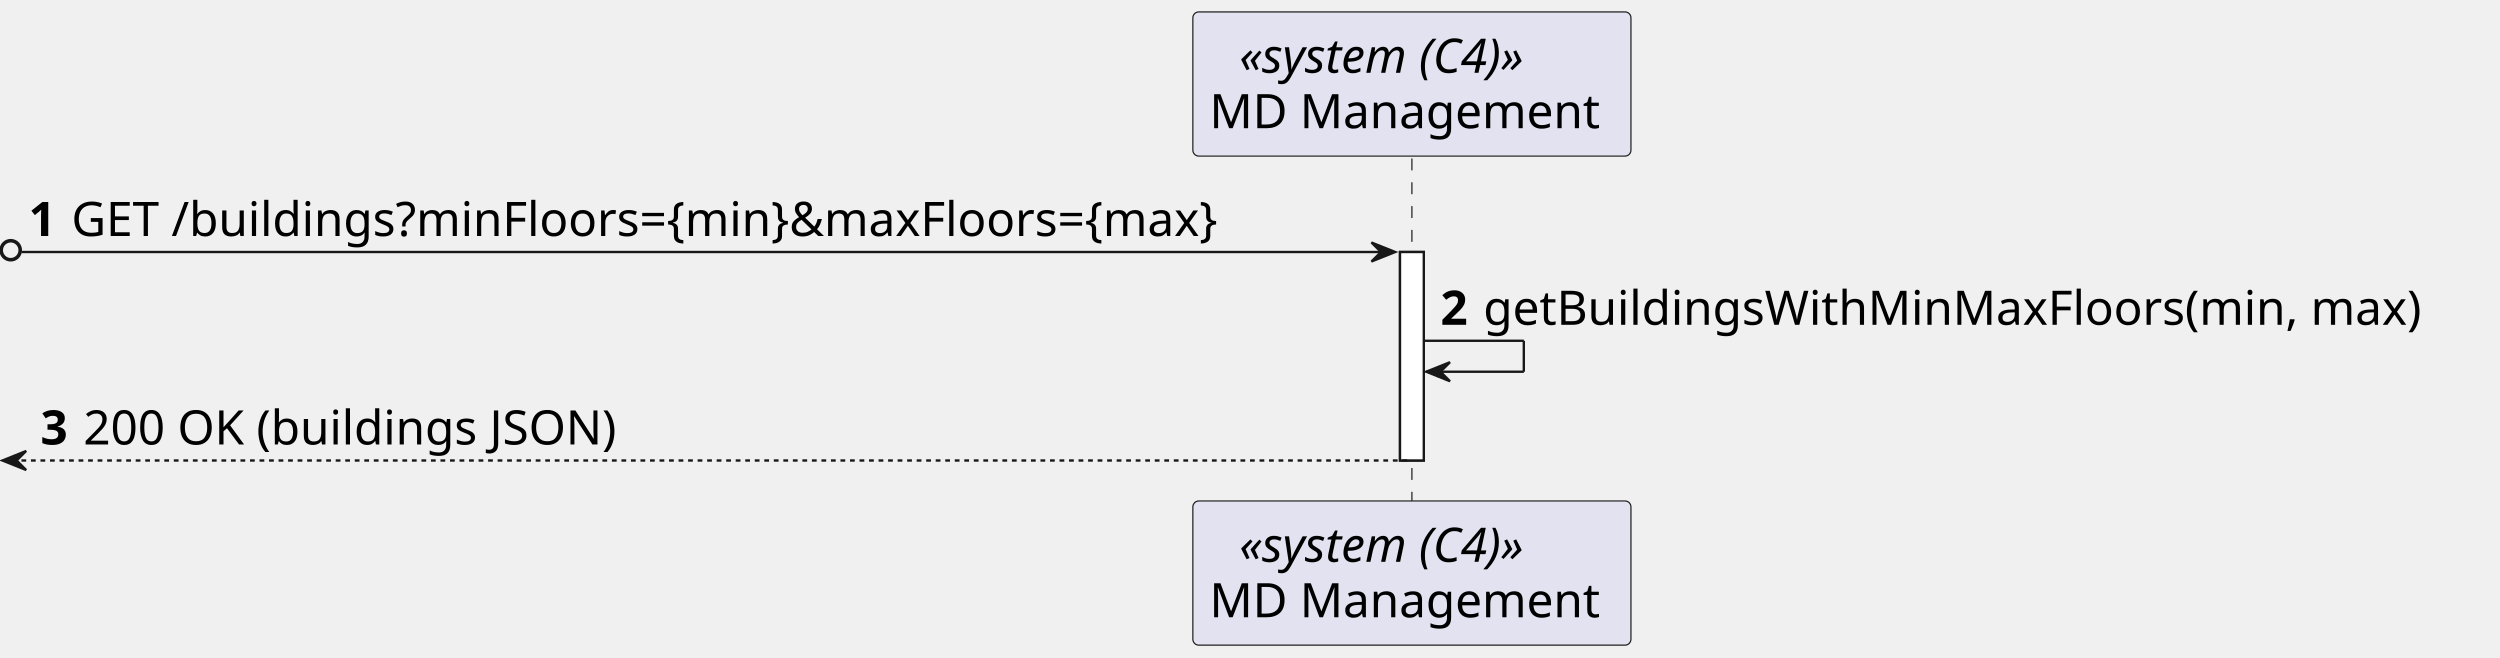
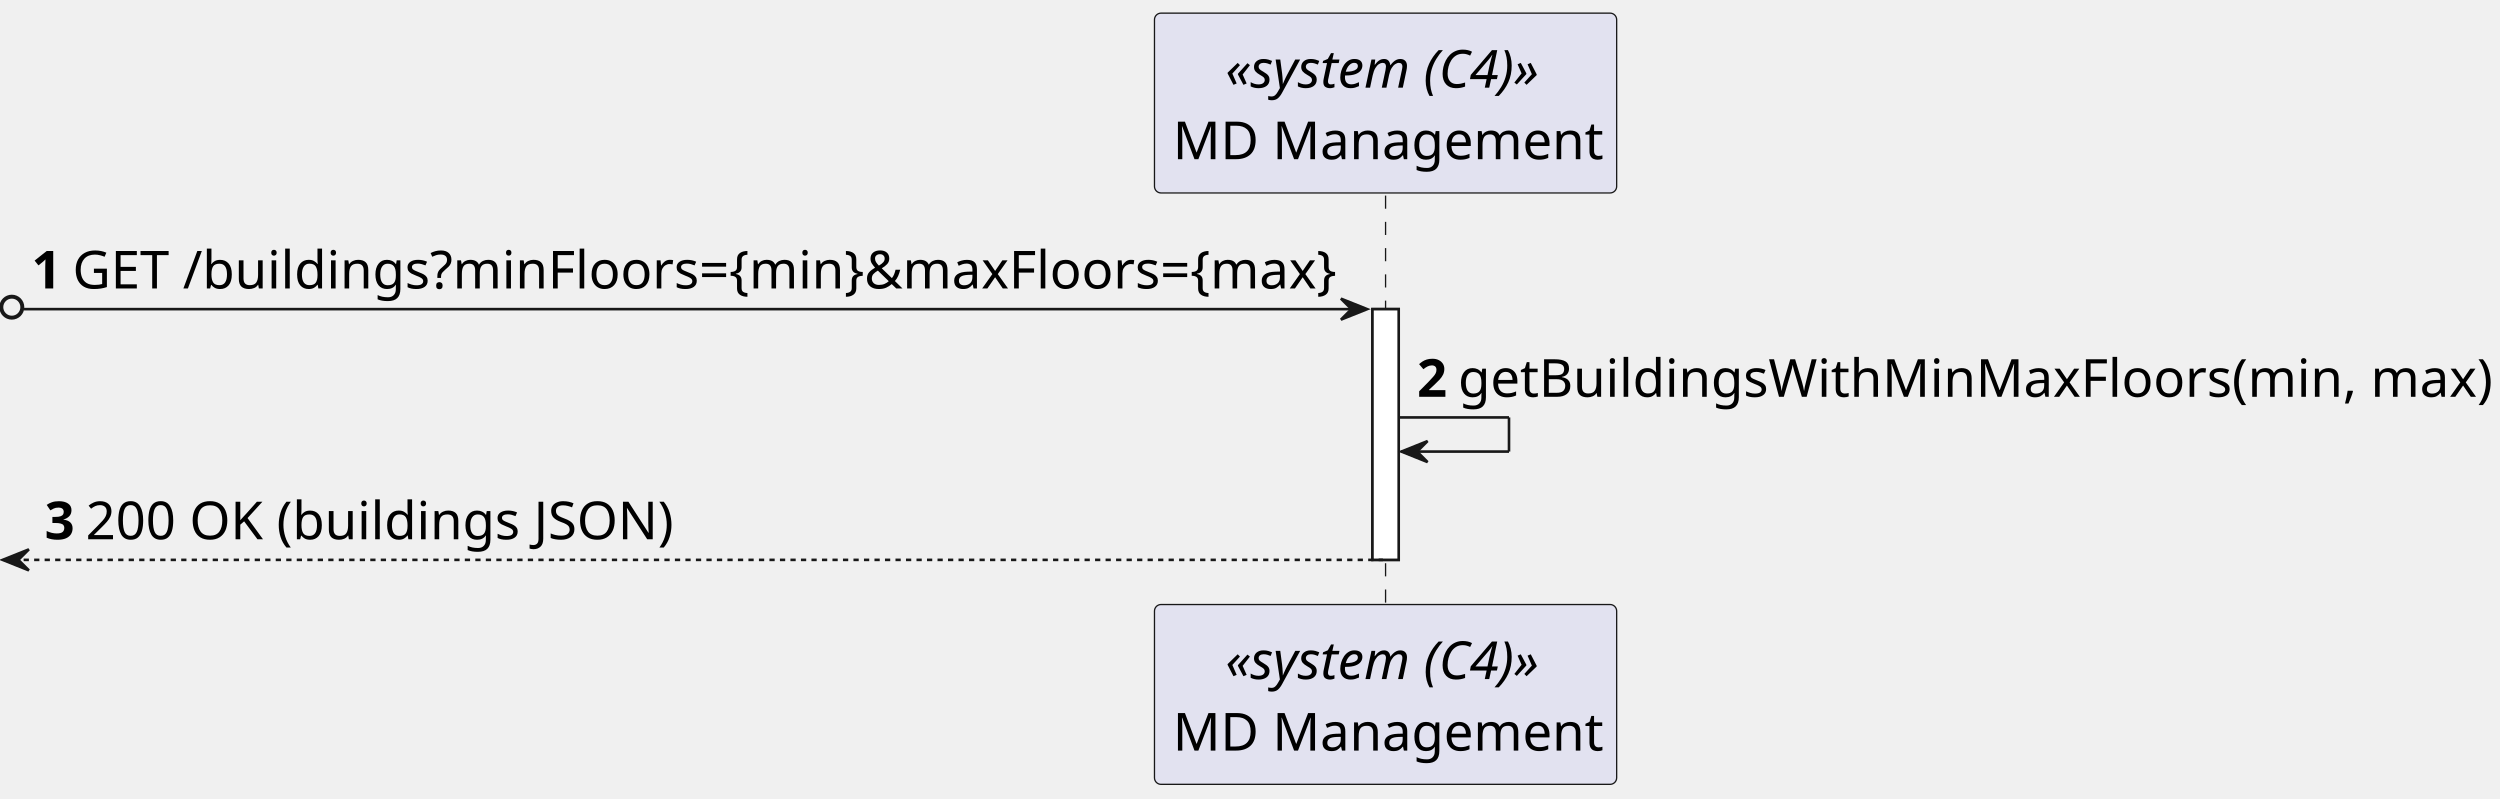
- <svg xmlns="http://www.w3.org/2000/svg" contentStyleType="text/css" height="276px" preserveAspectRatio="none" style="width:1050px;height:276px;background:#FFFFFF;" version="1.1" viewBox="0 0 1050 276" width="1050px" zoomAndPan="magnify">
+ <svg xmlns="http://www.w3.org/2000/svg" contentStyleType="text/css" height="304px" preserveAspectRatio="none" style="width:952px;height:304px;background:#FFFFFF;" version="1.1" viewBox="0 0 952 304" width="952px" zoomAndPan="magnify">
  <defs />
  <g>
-     <rect fill="#FFFFFF" height="87.562" style="stroke:#181818;stroke-width:1.0;" width="10" x="588" y="105.844" />
-     <line style="stroke:#181818;stroke-width:0.5;stroke-dasharray:5.0,5.0;" x1="593" x2="593" y1="66.562" y2="211.406" />
-     <rect fill="#E2E2F0" height="60.562" rx="2.5" ry="2.5" style="stroke:#181818;stroke-width:0.5;" width="184" x="501" y="5" />
-     <text fill="#000000" font-family="sans-serif" font-size="20" font-style="italic" lengthAdjust="spacing" textLength="145" x="520.5" y="30.564">«system (C4)»</text>
-     <text fill="#000000" font-family="sans-serif" font-size="20" lengthAdjust="spacing" textLength="170" x="508" y="53.846">MD Management</text>
-     <rect fill="#E2E2F0" height="60.562" rx="2.5" ry="2.5" style="stroke:#181818;stroke-width:0.5;" width="184" x="501" y="210.406" />
-     <text fill="#000000" font-family="sans-serif" font-size="20" font-style="italic" lengthAdjust="spacing" textLength="145" x="520.5" y="235.971">«system (C4)»</text>
-     <text fill="#000000" font-family="sans-serif" font-size="20" lengthAdjust="spacing" textLength="170" x="508" y="259.252">MD Management</text>
-     <rect fill="#FFFFFF" height="87.562" style="stroke:#181818;stroke-width:1.0;" width="10" x="588" y="105.844" />
-     <ellipse cx="4.5" cy="105.094" fill="none" rx="4" ry="4" style="stroke:#181818;stroke-width:1.5;" />
-     <polygon fill="#181818" points="576,101.844,586,105.844,576,109.844,580,105.844" style="stroke:#181818;stroke-width:1.0;" />
-     <line style="stroke:#181818;stroke-width:1.0;" x1="9" x2="582" y1="105.844" y2="105.844" />
-     <text fill="#000000" font-family="sans-serif" font-size="20" font-weight="bold" lengthAdjust="spacing" textLength="14" x="12" y="99.127">1</text>
-     <text fill="#000000" font-family="sans-serif" font-size="20" lengthAdjust="spacing" textLength="543" x="30" y="99.127">GET /buildings?minFloors={min}&amp;maxFloors={max}</text>
-     <line style="stroke:#181818;stroke-width:1.0;" x1="598" x2="640" y1="143.125" y2="143.125" />
-     <line style="stroke:#181818;stroke-width:1.0;" x1="640" x2="640" y1="143.125" y2="156.125" />
-     <line style="stroke:#181818;stroke-width:1.0;" x1="599" x2="640" y1="156.125" y2="156.125" />
-     <polygon fill="#181818" points="609,152.125,599,156.125,609,160.125,605,156.125" style="stroke:#181818;stroke-width:1.0;" />
-     <text fill="#000000" font-family="sans-serif" font-size="20" font-weight="bold" lengthAdjust="spacing" textLength="14" x="605" y="136.408">2</text>
-     <text fill="#000000" font-family="sans-serif" font-size="20" lengthAdjust="spacing" textLength="420" x="623" y="136.408">getBuildingsWithMinMaxFloors(min, max)</text>
-     <polygon fill="#181818" points="11,189.406,1,193.406,11,197.406,7,193.406" style="stroke:#181818;stroke-width:1.0;" />
-     <line style="stroke:#181818;stroke-width:1.0;stroke-dasharray:2.0,2.0;" x1="5" x2="592" y1="193.406" y2="193.406" />
-     <text fill="#000000" font-family="sans-serif" font-size="20" font-weight="bold" lengthAdjust="spacing" textLength="14" x="17" y="186.69">3</text>
-     <text fill="#000000" font-family="sans-serif" font-size="20" lengthAdjust="spacing" textLength="245" x="35" y="186.69">200 OK (buildings JSON)</text>
+     <rect fill="#FFFFFF" height="95.48" style="stroke:#181818;stroke-width:1.0;" width="10" x="522.625" y="117.72" />
+     <line style="stroke:#181818;stroke-width:0.5;stroke-dasharray:5.0,5.0;" x1="527.625" x2="527.625" y1="74.48" y2="231.2" />
+     <rect fill="#E2E2F0" height="68.48" rx="2.5" ry="2.5" style="stroke:#181818;stroke-width:0.5;" width="176" x="439.625" y="5" />
+     <text fill="#000000" font-family="sans-serif" font-size="20" font-style="italic" lengthAdjust="spacing" textLength="122" x="466.625" y="33.38">«system (C4)»</text>
+     <text fill="#000000" font-family="sans-serif" font-size="20" lengthAdjust="spacing" textLength="162" x="446.625" y="60.62">MD Management</text>
+     <rect fill="#E2E2F0" height="68.48" rx="2.5" ry="2.5" style="stroke:#181818;stroke-width:0.5;" width="176" x="439.625" y="230.2" />
+     <text fill="#000000" font-family="sans-serif" font-size="20" font-style="italic" lengthAdjust="spacing" textLength="122" x="466.625" y="258.58">«system (C4)»</text>
+     <text fill="#000000" font-family="sans-serif" font-size="20" lengthAdjust="spacing" textLength="162" x="446.625" y="285.82">MD Management</text>
+     <rect fill="#FFFFFF" height="95.48" style="stroke:#181818;stroke-width:1.0;" width="10" x="522.625" y="117.72" />
+     <ellipse cx="4.5" cy="116.97" fill="none" rx="4" ry="4" style="stroke:#181818;stroke-width:1.5;" />
+     <polygon fill="#181818" points="510.625,113.72,520.625,117.72,510.625,121.72,514.625,117.72" style="stroke:#181818;stroke-width:1.0;" />
+     <line style="stroke:#181818;stroke-width:1.0;" x1="9" x2="516.625" y1="117.72" y2="117.72" />
+     <text fill="#000000" font-family="sans-serif" font-size="20" font-weight="bold" lengthAdjust="spacing" textLength="11.625" x="12" y="109.86">1</text>
+     <text fill="#000000" font-family="sans-serif" font-size="20" lengthAdjust="spacing" textLength="480" x="27.625" y="109.86">GET /buildings?minFloors={min}&amp;maxFloors={max}</text>
+     <line style="stroke:#181818;stroke-width:1.0;" x1="532.625" x2="574.625" y1="158.96" y2="158.96" />
+     <line style="stroke:#181818;stroke-width:1.0;" x1="574.625" x2="574.625" y1="158.96" y2="171.96" />
+     <line style="stroke:#181818;stroke-width:1.0;" x1="533.625" x2="574.625" y1="171.96" y2="171.96" />
+     <polygon fill="#181818" points="543.625,167.96,533.625,171.96,543.625,175.96,539.625,171.96" style="stroke:#181818;stroke-width:1.0;" />
+     <text fill="#000000" font-family="sans-serif" font-size="20" font-weight="bold" lengthAdjust="spacing" textLength="11.625" x="539.625" y="151.1">2</text>
+     <text fill="#000000" font-family="sans-serif" font-size="20" lengthAdjust="spacing" textLength="390" x="555.25" y="151.1">getBuildingsWithMinMaxFloors(min, max)</text>
+     <polygon fill="#181818" points="11,209.2,1,213.2,11,217.2,7,213.2" style="stroke:#181818;stroke-width:1.0;" />
+     <line style="stroke:#181818;stroke-width:1.0;stroke-dasharray:2.0,2.0;" x1="5" x2="526.625" y1="213.2" y2="213.2" />
+     <text fill="#000000" font-family="sans-serif" font-size="20" font-weight="bold" lengthAdjust="spacing" textLength="11.625" x="17" y="205.34">3</text>
+     <text fill="#000000" font-family="sans-serif" font-size="20" lengthAdjust="spacing" textLength="220" x="32.625" y="205.34">200 OK (buildings JSON)</text>
  </g>
</svg>
